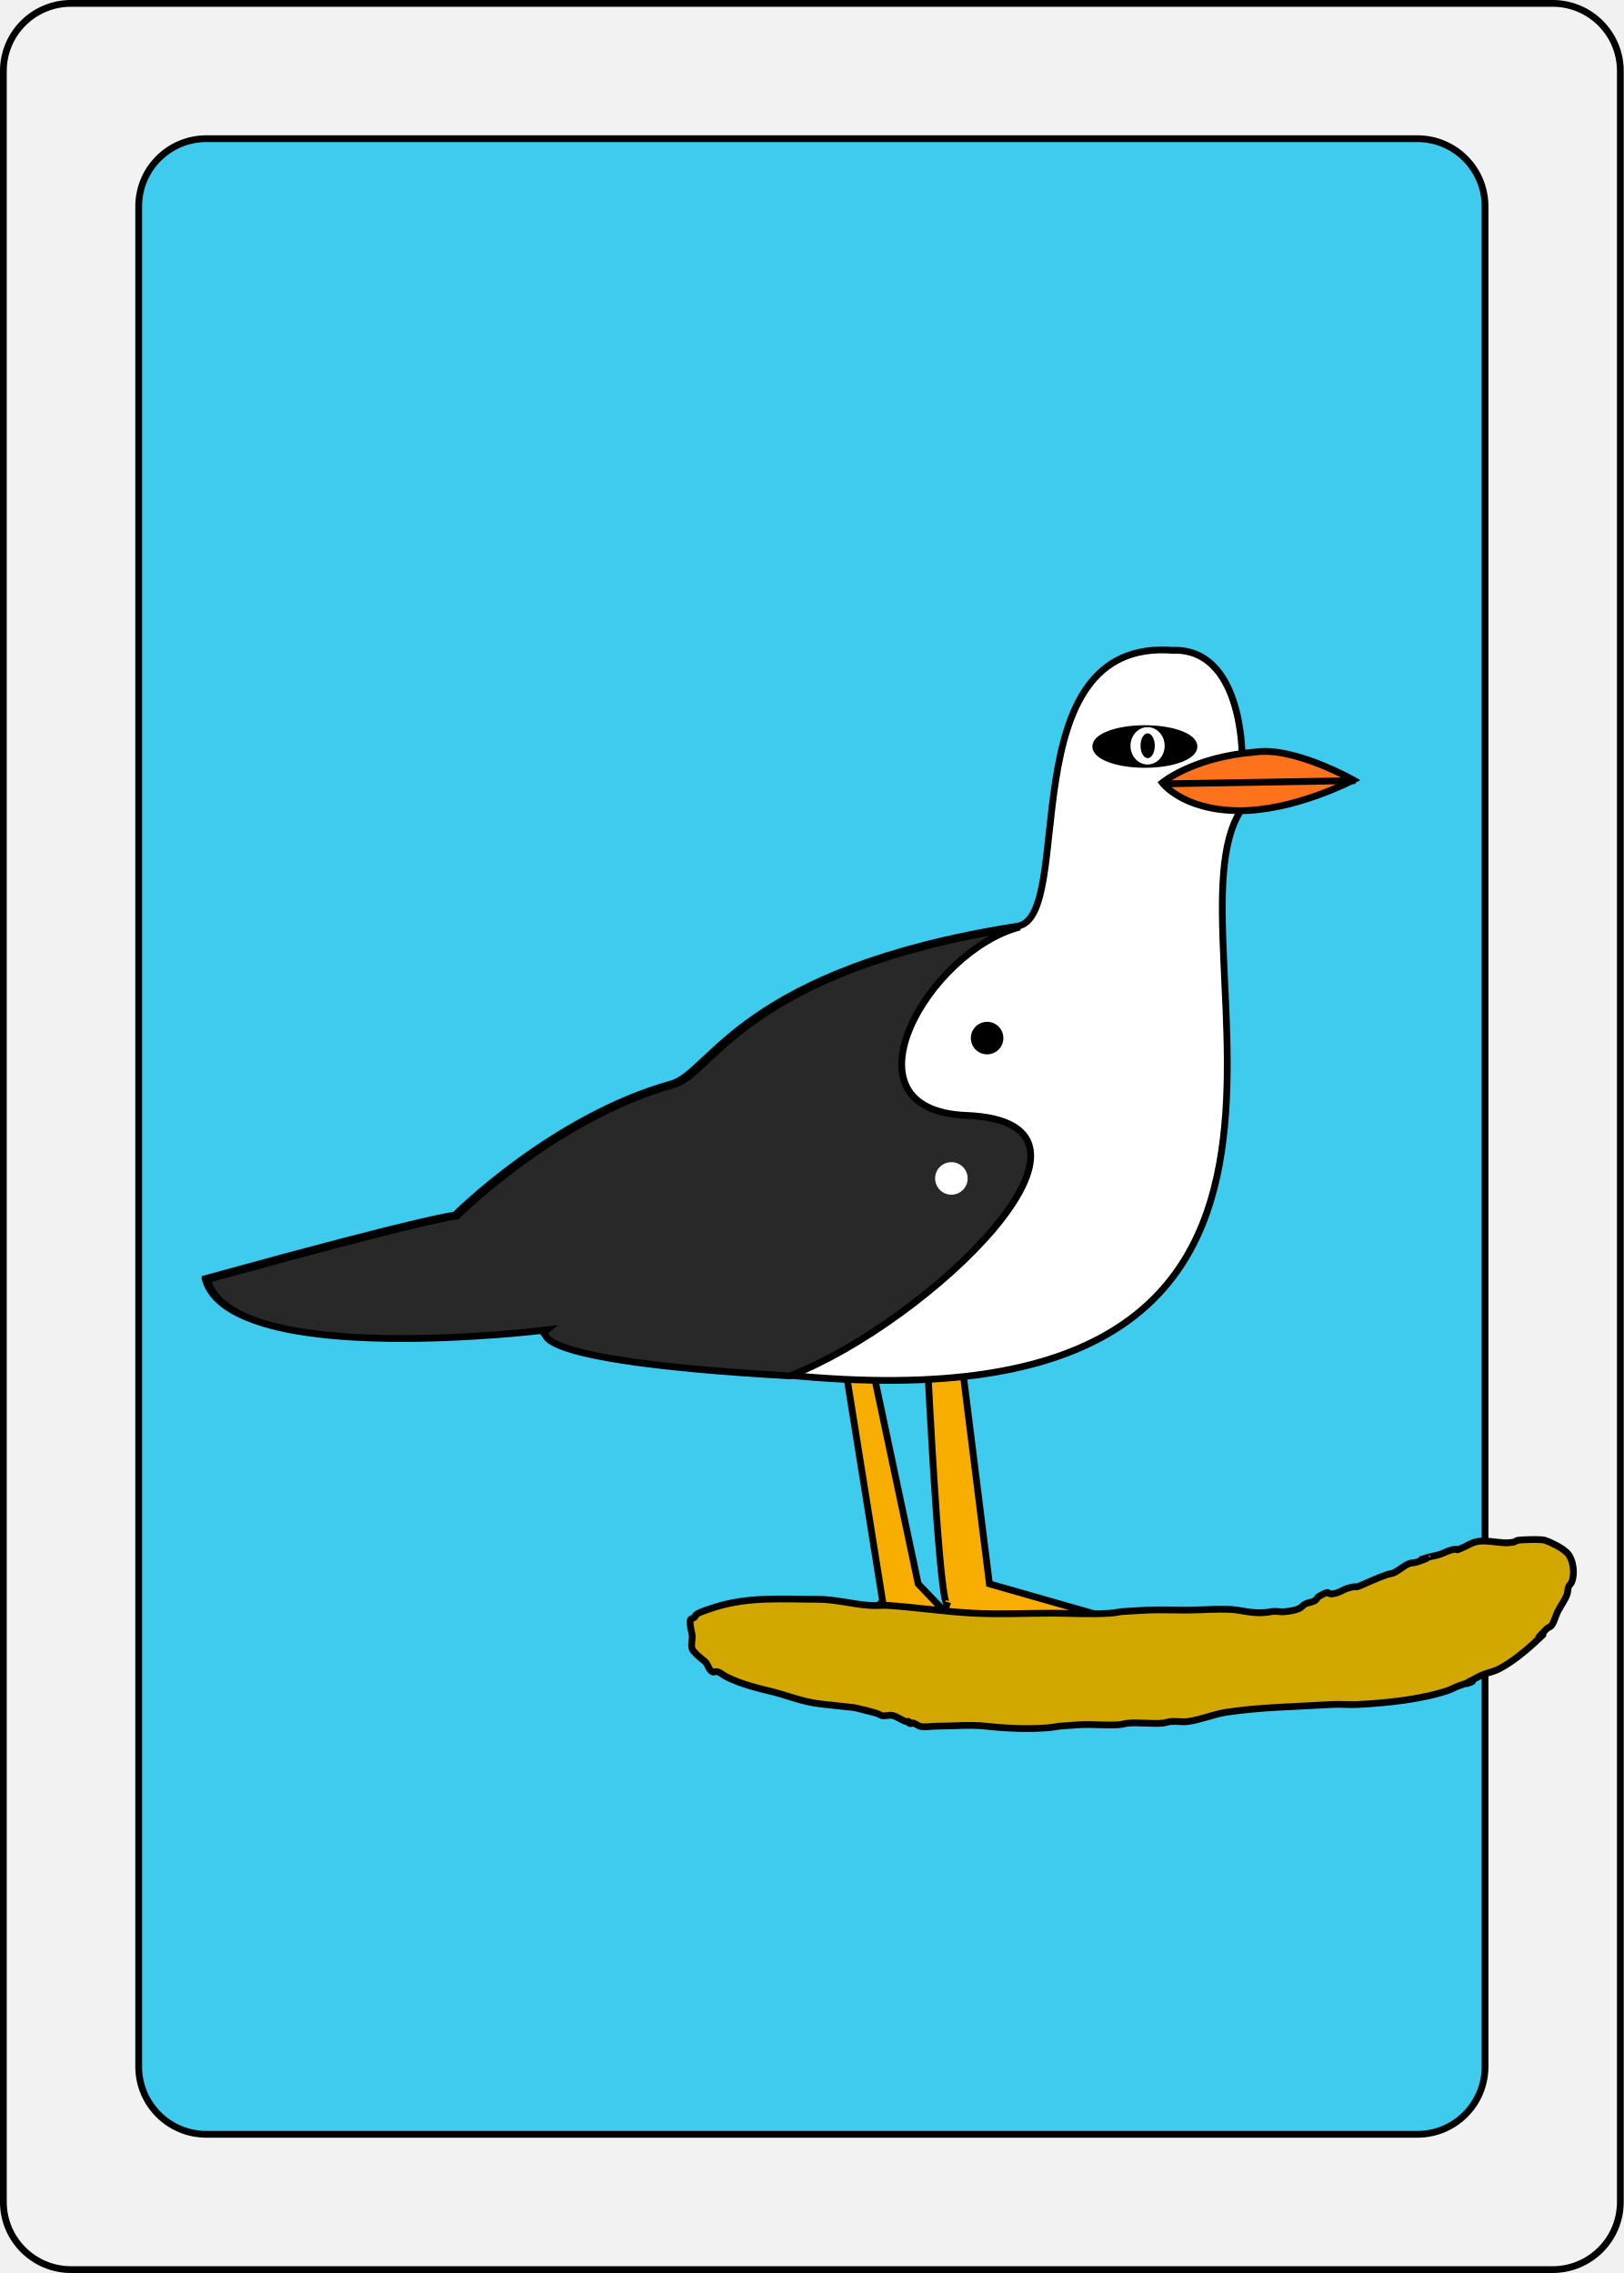
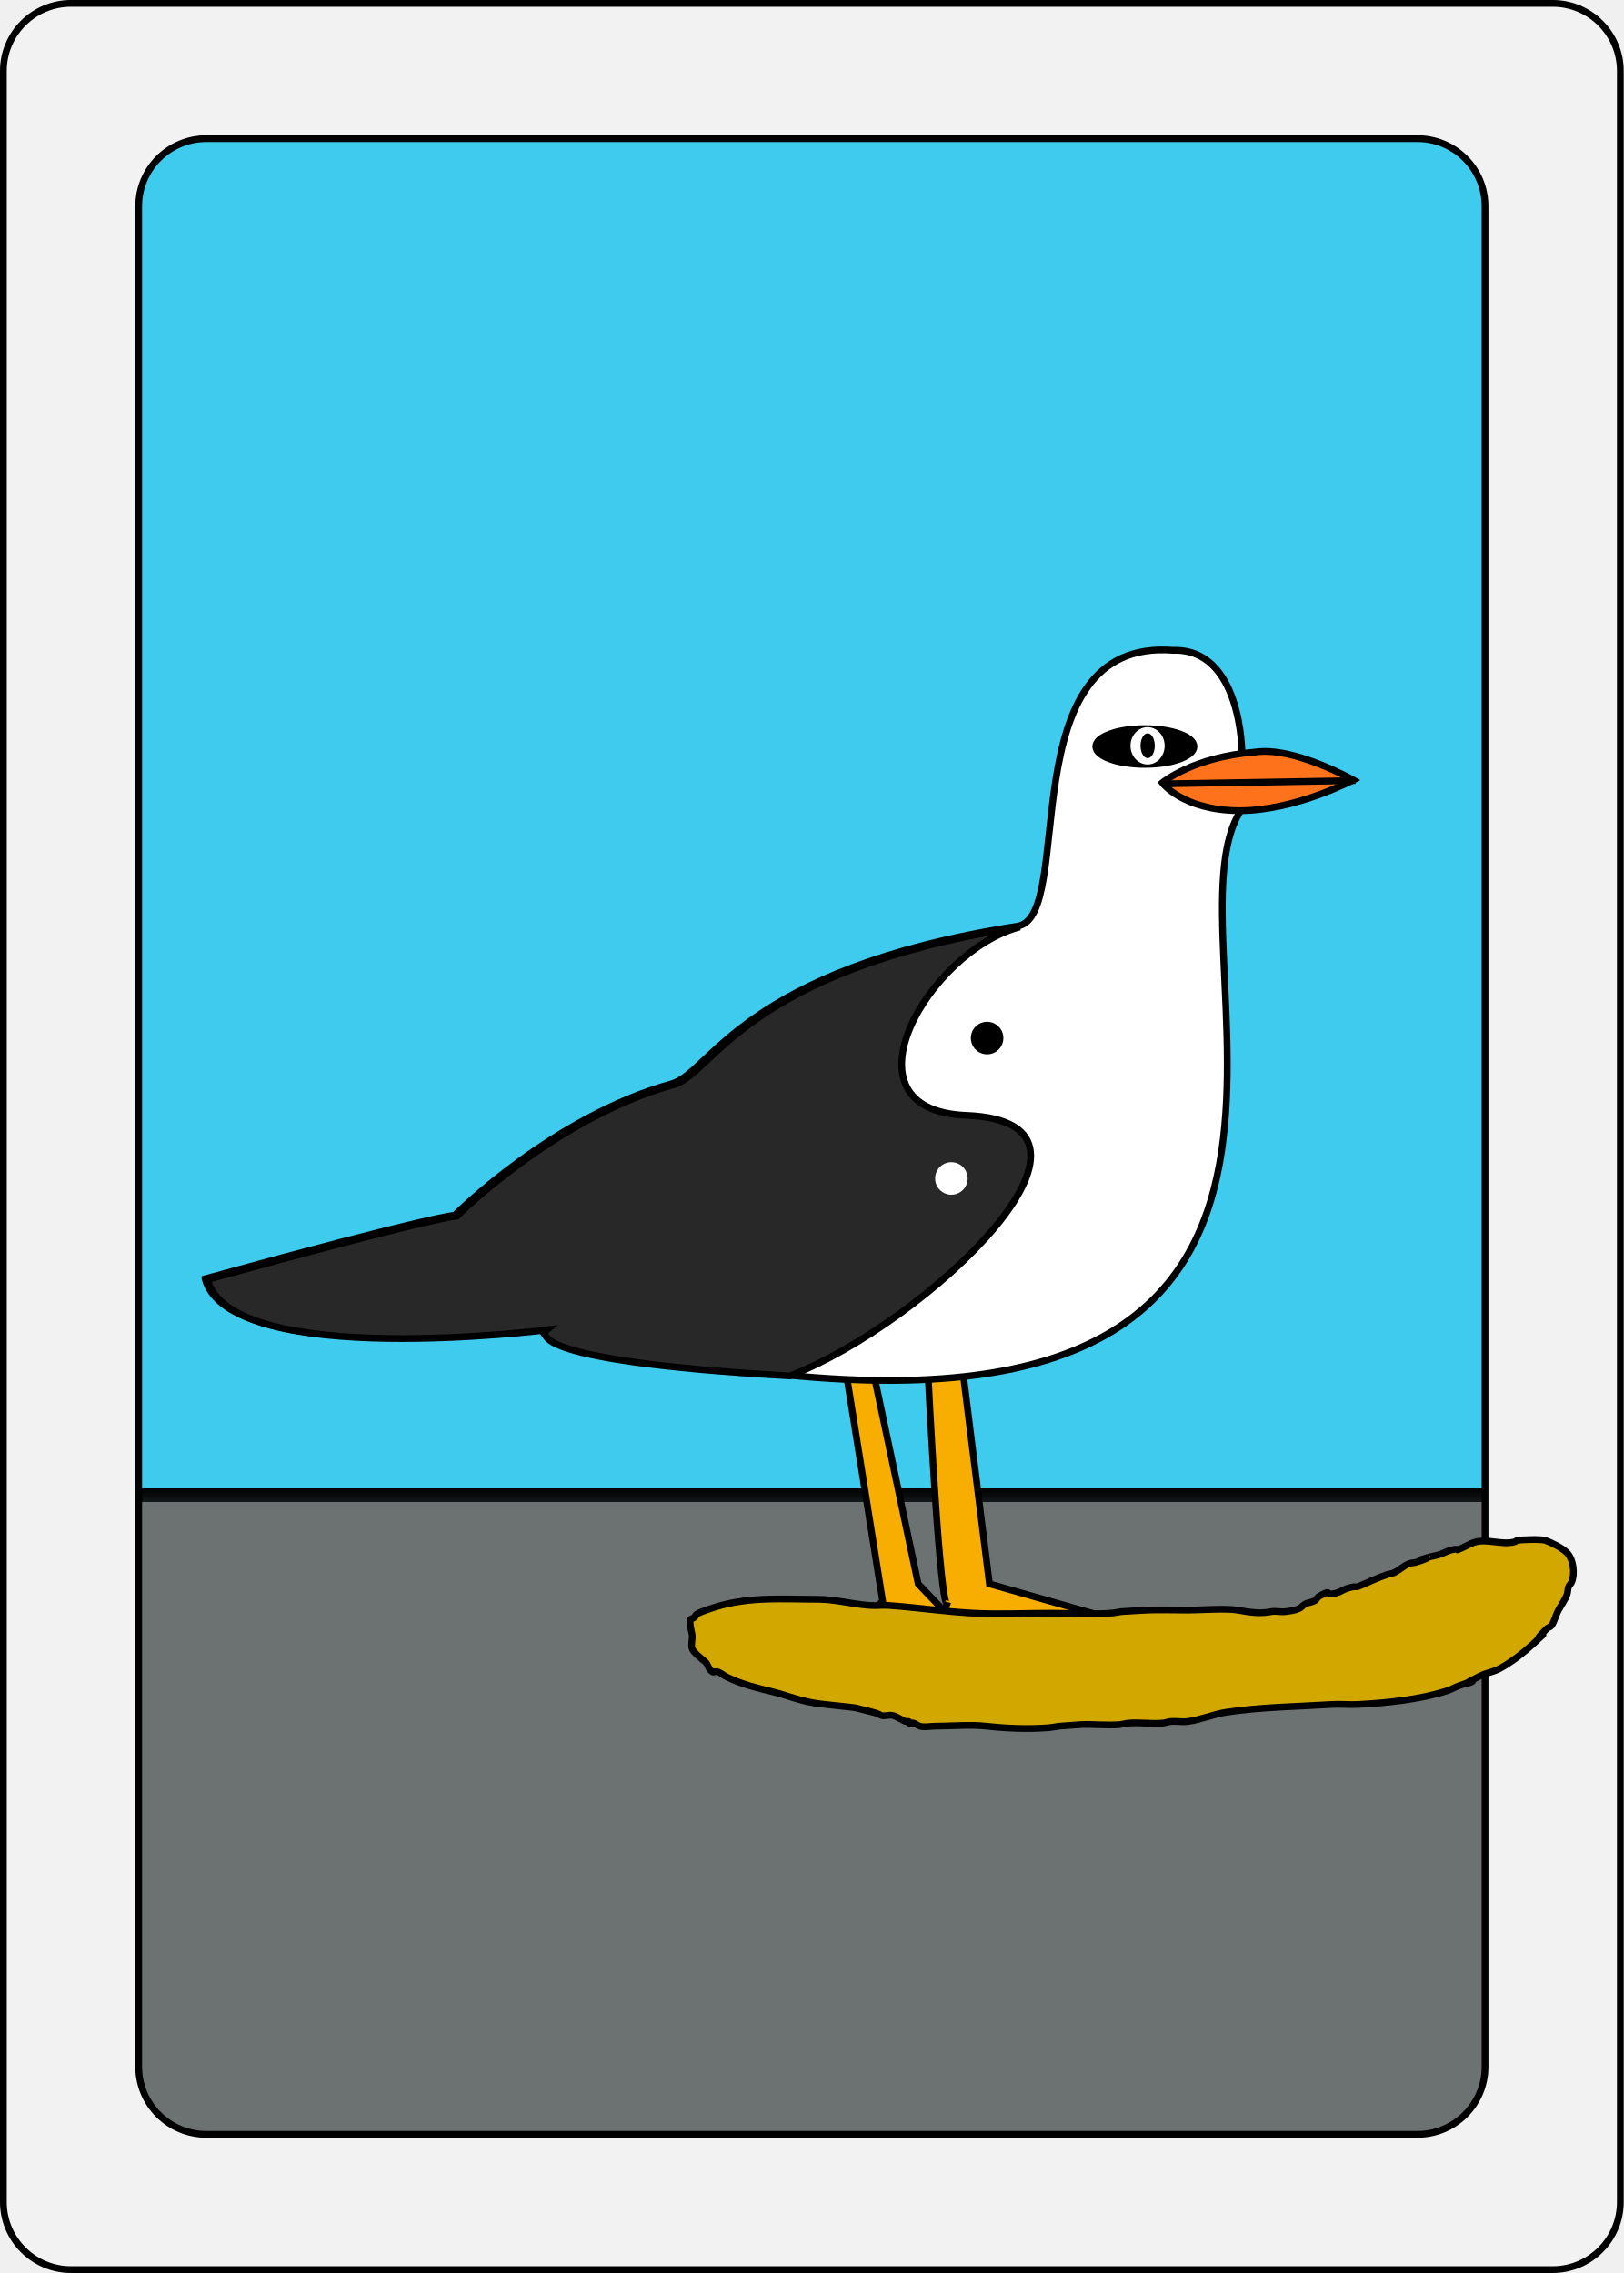
- <svg xmlns="http://www.w3.org/2000/svg" width="240" height="336" viewBox="0 0 63.5 88.9" version="1.1" id="svg1">
-   <defs id="defs1" />
+ <svg xmlns="http://www.w3.org/2000/svg" xmlns:xlink="http://www.w3.org/1999/xlink" width="240" height="336" viewBox="0 0 63.5 88.9" version="1.1" id="svg1">
+   <defs id="defs1">
+     <linearGradient id="linearGradient8">
+       <stop style="stop-color:#3ecbed;stop-opacity:1;" offset="0.76" id="stop8" />
+       <stop style="stop-color:#000000;stop-opacity:1;" offset="0.76" id="stop10" />
+       <stop style="stop-color:#12181a;stop-opacity:1;" offset="0.77" id="stop11" />
+       <stop style="stop-color:#6c7172;stop-opacity:1;" offset="0.77" id="stop9" />
+     </linearGradient>
+     <linearGradient id="swatch4">
+       <stop style="stop-color:#3ecbed;stop-opacity:1;" offset="0" id="stop4" />
+     </linearGradient>
+     <linearGradient xlink:href="#linearGradient8" id="linearGradient9" x1="31.75" y1="17.992" x2="31.75" y2="70.908" gradientUnits="userSpaceOnUse" />
+   </defs>
  <g id="layer1">
    <rect style="fill:#f2f2f2;stroke:#000000;stroke-width:0.265;stroke-linecap:butt;stroke-linejoin:miter;stroke-miterlimit:4;stroke-dasharray:none;paint-order:normal" id="rect1" width="63.235" height="88.635" x="0.132" y="0.132" rx="2.646" ry="2.646" />
-     <rect style="fill:#3ecbed;fill-opacity:1;stroke:#000000;stroke-width:0.265;stroke-linecap:butt;stroke-linejoin:miter;stroke-miterlimit:4;stroke-dasharray:none;paint-order:normal" id="rect2" width="52.652" height="78.052" x="5.424" y="5.424" rx="2.646" ry="2.646" />
+     <rect style="fill:url(#linearGradient9);fill-opacity:1;stroke:#000000;stroke-width:0.265;stroke-linecap:butt;stroke-linejoin:miter;stroke-miterlimit:4;stroke-dasharray:none;paint-order:normal;opacity:1" id="rect2" width="52.652" height="78.052" x="5.424" y="5.424" rx="2.646" ry="2.646" />
  </g>
  <path style="opacity:1;fill:#f7ae00;fill-opacity:1;stroke:#000000;stroke-width:0.265;stroke-opacity:1" d="m 33.123,53.893 1.393,8.72 -1.938,2.24 4.602,-1.574 -1.272,-1.332 -1.756,-8.296 z" id="path10" />
  <path style="opacity:1;fill:#f7ae00;fill-opacity:1;stroke:#000000;stroke-width:0.265;stroke-opacity:1" d="m 36.272,53.348 c 0.545,10.597 0.787,9.325 0.787,9.325 l -0.787,2.059 7.509,-1.332 -5.087,-1.453 -1.09,-8.72 z" id="path9" />
  <path style="opacity:1;fill:#ffffff;fill-opacity:1;stroke:#000000;stroke-width:0.265;stroke-dasharray:none;stroke-opacity:1" d="m 8.02,50.012 c 8.992,-2.483 9.763,-2.483 9.763,-2.483 0,0 3.831,-3.847 8.478,-5.138 1.541,-0.428 2.729,-4.475 13.531,-6.166 2.311,-0.362 -0.348,-11.285 6.08,-10.79 2.698,-0.086 2.698,4.025 2.698,4.025 -0.082,0.131 2.192,-0.123 4.196,1.028 -1.402,0.931 -3.439,-0.023 -4.239,1.21 -3.231,4.98 6.912,24.517 -17.727,22.083 -10.931,-1.08 -9.506,-1.798 -9.506,-1.798 0,0 -12.332,1.541 -13.274,-1.97 z" id="path8" />
  <path style="fill:#282828;fill-opacity:1;stroke:#000000;stroke-width:0.265;stroke-dasharray:none;stroke-opacity:1" d="m 8.109,50.045 c 8.992,-2.483 9.763,-2.483 9.763,-2.483 0,0 3.831,-3.847 8.478,-5.138 1.541,-0.428 2.729,-4.475 13.531,-6.166 -3.563,0.929 -7.192,7.163 -2.095,7.366 6.725,0.268 -1.532,8.12 -6.896,10.189 C 19.922,53.19 21.383,52.015 21.383,52.015 c 0,0 -12.332,1.541 -13.274,-1.97 z" id="path8-6" />
  <path style="opacity:1;fill:#d2a800;fill-opacity:1;stroke:#000000;stroke-width:0.265;stroke-dasharray:none;stroke-opacity:1" d="m 33.91,66.912 c -0.682,-0.171 -0.296,-0.097 -1.029,-0.182 -0.742,-0.086 -0.947,-0.077 -1.574,-0.242 -0.397,-0.105 -0.646,-0.207 -1.029,-0.303 -0.644,-0.161 -1.273,-0.304 -1.877,-0.606 -0.105,-0.053 -0.193,-0.14 -0.303,-0.182 -0.175,-0.066 -0.166,0.076 -0.303,-0.061 -0.111,-0.111 -0.105,-0.254 -0.242,-0.363 -0.113,-0.09 -0.428,-0.344 -0.484,-0.484 -0.061,-0.151 0.023,-0.381 0,-0.545 -0.007,-0.049 -0.129,-0.502 -0.061,-0.606 0.025,-0.038 0.084,-0.036 0.121,-0.061 0.136,-0.091 -0.03,-0.061 0.182,-0.182 0.109,-0.062 0.567,-0.212 0.666,-0.242 1.337,-0.412 2.61,-0.303 3.997,-0.303 0.697,0 1.361,0.196 2.059,0.242 0.242,0.016 0.485,-0.017 0.727,0 1.11,0.079 2.218,0.247 3.33,0.303 1.003,0.05 2.023,0 3.028,0 0.761,0 1.542,0.051 2.301,0 0.142,-0.009 0.283,-0.04 0.424,-0.061 0.343,-0.02 0.686,-0.047 1.029,-0.061 0.524,-0.02 1.05,0 1.574,0 0.515,0 1.476,-0.077 1.938,0 0.476,0.079 0.859,0.155 1.332,0.061 0.173,-0.035 0.371,0.022 0.545,0 0.185,-0.023 0.375,-0.046 0.545,-0.121 0.092,-0.041 0.152,-0.137 0.242,-0.182 0.114,-0.057 0.252,-0.059 0.363,-0.121 0.075,-0.042 0.107,-0.14 0.182,-0.182 0.571,-0.317 0.147,0.009 0.666,-0.121 0.149,-0.037 0.277,-0.136 0.424,-0.182 0.472,-0.145 0.223,0.017 0.545,-0.121 0.337,-0.144 0.679,-0.307 1.029,-0.424 0.079,-0.026 0.166,-0.027 0.242,-0.061 0.215,-0.096 0.387,-0.276 0.606,-0.363 0.096,-0.038 0.205,-0.028 0.303,-0.061 0.969,-0.323 -0.317,0.03 0.424,-0.182 0.16,-0.046 0.327,-0.068 0.484,-0.121 0.157,-0.052 0.324,-0.15 0.484,-0.182 0.366,-0.073 -0.003,0.096 0.363,-0.061 0.171,-0.073 0.362,-0.196 0.545,-0.242 0.475,-0.119 1.039,0.119 1.514,0 0.044,-0.011 0.077,-0.052 0.121,-0.061 0.154,-0.031 0.943,-0.055 1.09,0 0.259,0.097 0.646,0.282 0.848,0.484 0.252,0.252 0.32,0.827 0.182,1.151 -0.029,0.067 -0.096,0.114 -0.121,0.182 -0.036,0.096 -0.024,0.206 -0.061,0.303 -0.089,0.237 -0.25,0.44 -0.363,0.666 -0.089,0.178 -0.127,0.383 -0.242,0.545 -0.042,0.059 -0.13,0.07 -0.182,0.121 -0.886,0.886 0.461,-0.309 -0.545,0.606 -0.357,0.325 -0.792,0.669 -1.211,0.908 -0.398,0.227 -0.487,0.153 -0.908,0.363 -1.331,0.666 0.63,-0.143 -0.787,0.363 -0.145,0.052 -0.278,0.133 -0.424,0.182 -1.063,0.354 -2.413,0.487 -3.512,0.545 -0.343,0.018 -0.687,-0.021 -1.029,0 -1.366,0.085 -2.758,0.099 -4.118,0.303 -0.507,0.076 -1.012,0.301 -1.514,0.363 -0.22,0.028 -0.445,-0.02 -0.666,0 -0.102,0.009 -0.2,0.051 -0.303,0.061 -0.44,0.04 -0.891,-0.032 -1.332,0 -0.122,0.009 -0.241,0.05 -0.363,0.061 -0.5,0.042 -1.012,-0.024 -1.514,0 -0.283,0.02 -0.565,0.04 -0.848,0.061 -0.141,0.02 -0.282,0.05 -0.424,0.061 -0.795,0.061 -1.636,0.027 -2.422,-0.061 -0.643,-0.071 -1.349,0 -1.998,0 -0.178,0 -0.443,0.054 -0.606,0 -0.076,-0.025 -0.153,-0.091 -0.242,-0.121 -0.091,-0.03 -0.061,0.061 -0.182,0 -0.018,-0.009 0.018,-0.052 0,-0.061 -0.036,-0.018 -0.083,0.013 -0.121,0 -0.182,-0.061 -0.336,-0.2 -0.545,-0.242 -0.118,-0.024 -0.318,0.053 -0.424,0 -0.219,-0.11 -0.12,-0.06 -0.545,-0.182 z" id="path13" />
  <g id="layer4">
    <path style="opacity:1;fill:#ff721c;fill-opacity:1;stroke:#000000;stroke-width:0.265;stroke-dasharray:none;stroke-opacity:1" d="m 49.07,29.416 c -2.419,0.193 -3.618,1.199 -3.618,1.199 0,0 0.792,1.07 2.976,1.092 2.184,0.021 4.496,-1.199 4.496,-1.199 0,0 -2.334,-1.327 -3.854,-1.092 z" id="path14" />
    <path style="opacity:1;fill:#e6921f;fill-opacity:1;stroke:#000000;stroke-width:0.265;stroke-dasharray:none;stroke-opacity:1" d="m 45.494,30.658 7.515,-0.128 z" id="path15" />
  </g>
  <g id="layer2" transform="matrix(0.999042,0,0,1.005123,0.7128691,0.3439301)" style="stroke-width:0.998">
    <ellipse style="opacity:1;fill:#000000;fill-opacity:1;stroke:#000000;stroke-width:0.264;stroke-dasharray:none;stroke-opacity:1" id="path12" cx="44.102" cy="28.706" rx="1.924" ry="0.696" />
    <ellipse style="opacity:1;fill:#ffffff;fill-opacity:1;stroke:none;stroke-width:0.264;stroke-dasharray:none;stroke-opacity:1" id="path16" ry="0.726" rx="0.669" cy="28.679" cx="44.208" />
    <ellipse style="opacity:1;fill:#000000;fill-opacity:1;stroke:none;stroke-width:0.264;stroke-dasharray:none;stroke-opacity:1" id="path17" cx="44.211" cy="28.676" rx="0.279" ry="0.483" />
  </g>
  <circle style="opacity:1;fill:#000000;fill-opacity:1;stroke:none;stroke-width:0.265;stroke-dasharray:none;stroke-opacity:1" id="path18" cx="38.603" cy="40.601" r="0.636" />
  <circle style="fill:#ffffff;fill-opacity:1;stroke:none;stroke-width:0.265;stroke-dasharray:none;stroke-opacity:1" id="path18-4" cx="37.206" cy="46.09" r="0.636" />
</svg>
